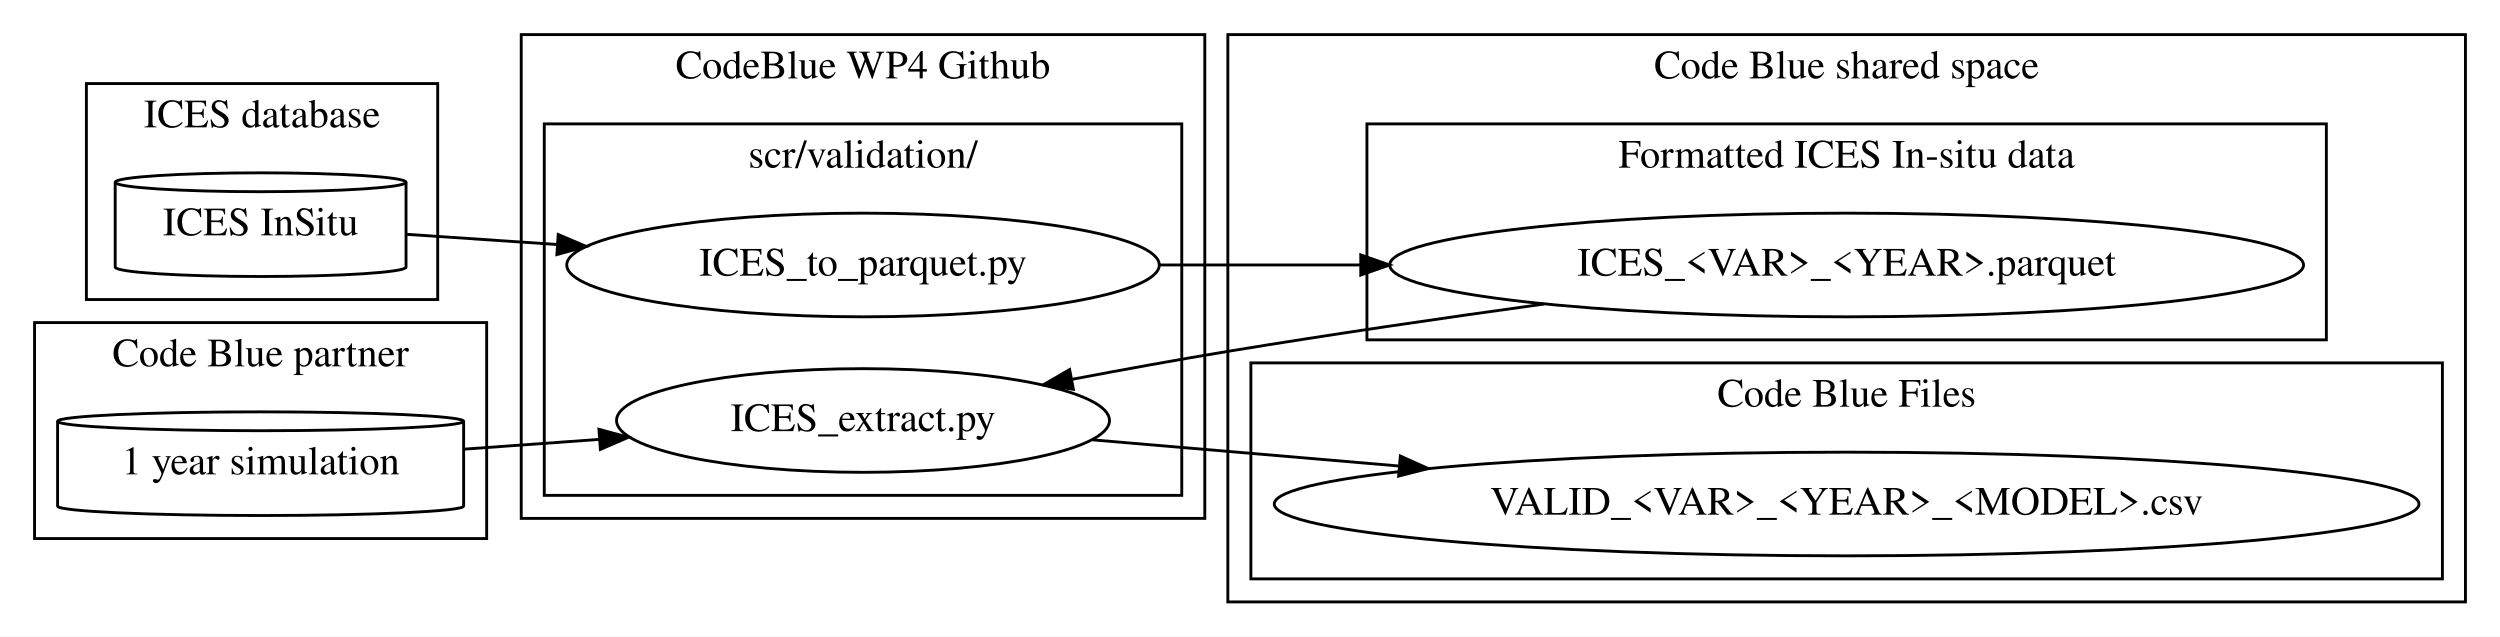
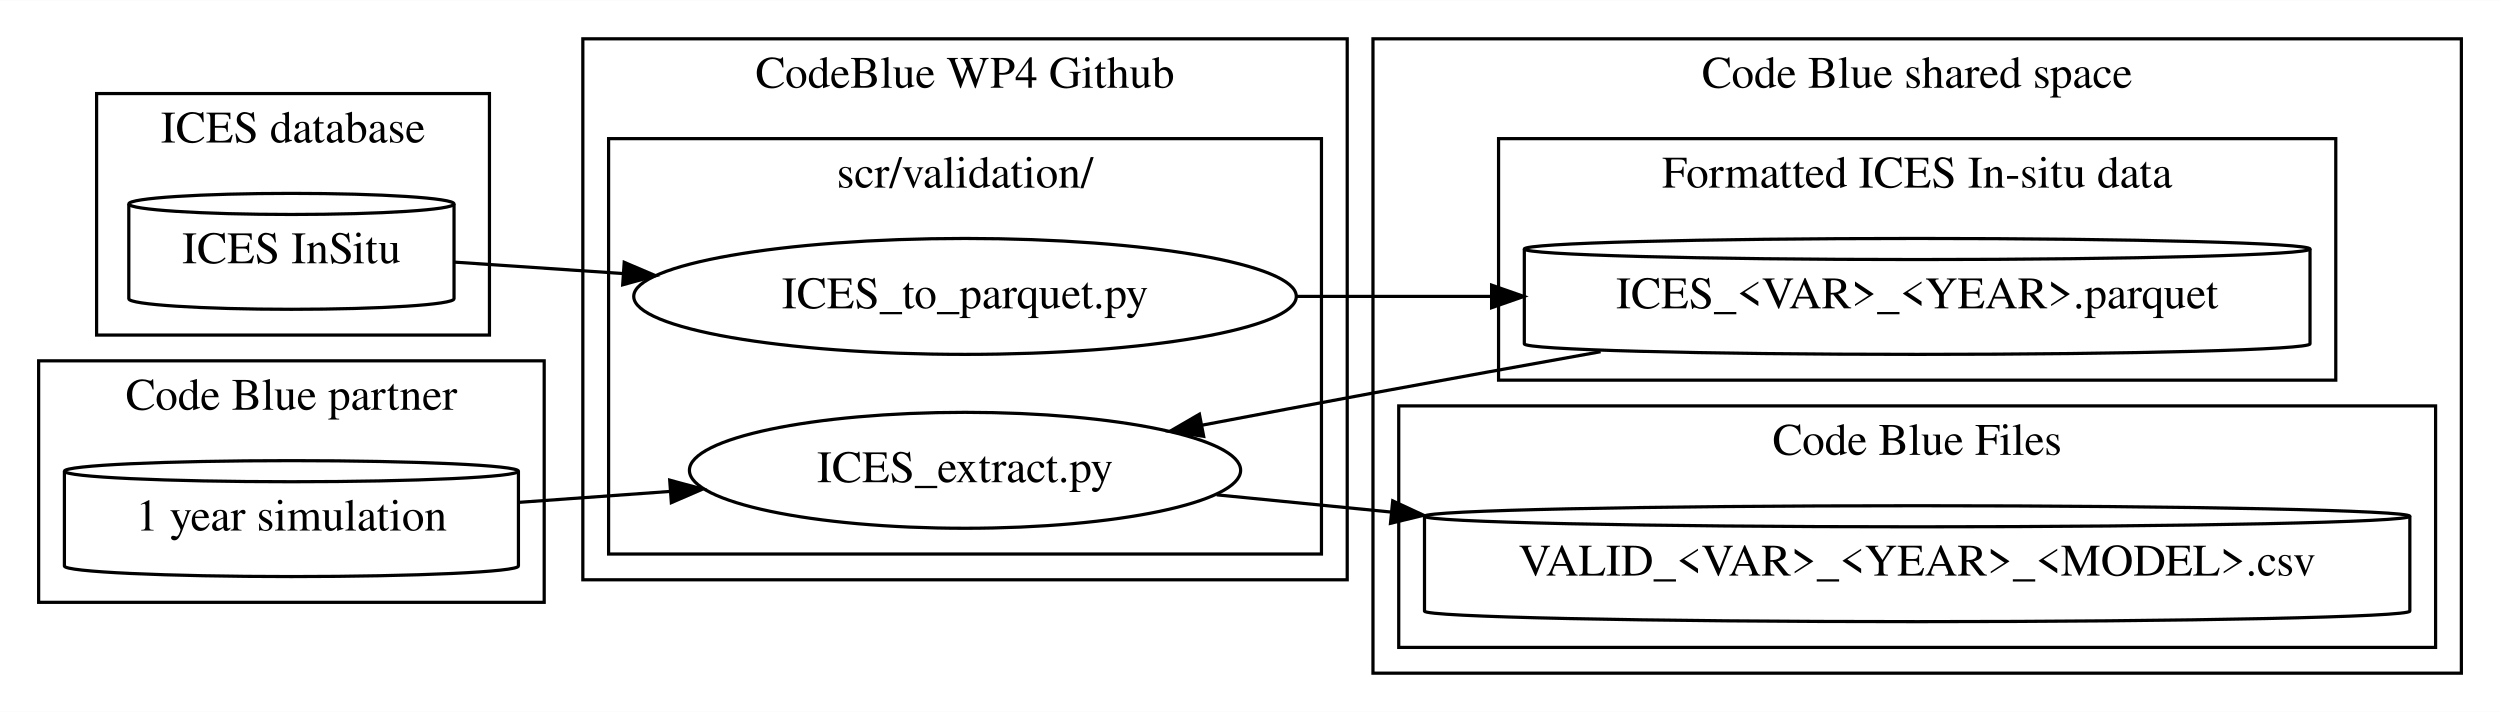
- <svg xmlns="http://www.w3.org/2000/svg" width="868pt" height="221pt" viewBox="0.00 0.00 868.15 221.00">
+ <svg xmlns="http://www.w3.org/2000/svg" width="776pt" height="221pt" viewBox="0.00 0.00 776.38 221.00">
  <g id="graph0" class="graph" transform="scale(1 1) rotate(0) translate(4 217)">
-     <polygon fill="white" stroke="transparent" points="-4,4 -4,-217 864.15,-217 864.15,4 -4,4" />
+     <polygon fill="white" stroke="transparent" points="-4,4 -4,-217 772.38,-217 772.38,4 -4,4" />
    <g id="clust1" class="cluster">
      <polygon fill="none" stroke="black" points="26,-113 26,-188 148,-188 148,-113 26,-113" />
      <text text-anchor="middle" x="87" y="-172.8" font-family="Times,serif" font-size="14.00">ICES database</text>
    </g>
    <g id="clust2" class="cluster">
      <polygon fill="none" stroke="black" points="177,-37 177,-205 414.38,-205 414.38,-37 177,-37" />
      <text text-anchor="middle" x="295.69" y="-189.8" font-family="Times,serif" font-size="14.00">CodeBlue WP4 Github</text>
    </g>
    <g id="clust3" class="cluster">
      <polygon fill="none" stroke="black" points="185,-45 185,-174 406.38,-174 406.38,-45 185,-45" />
      <text text-anchor="middle" x="295.69" y="-158.8" font-family="Times,serif" font-size="14.00">scr/validation/</text>
    </g>
    <g id="clust4" class="cluster">
-       <polygon fill="none" stroke="black" points="422.38,-8 422.38,-205 852.15,-205 852.15,-8 422.38,-8" />
-       <text text-anchor="middle" x="637.26" y="-189.8" font-family="Times,serif" font-size="14.00">Code Blue shared space</text>
+       <polygon fill="none" stroke="black" points="422.38,-8 422.38,-205 760.38,-205 760.38,-8 422.38,-8" />
+       <text text-anchor="middle" x="591.38" y="-189.8" font-family="Times,serif" font-size="14.00">Code Blue shared space</text>
    </g>
    <g id="clust5" class="cluster">
-       <polygon fill="none" stroke="black" points="470.68,-99 470.68,-174 803.85,-174 803.85,-99 470.68,-99" />
-       <text text-anchor="middle" x="637.26" y="-158.8" font-family="Times,serif" font-size="14.00">Formatted ICES In-situ data</text>
+       <polygon fill="none" stroke="black" points="461.38,-99 461.38,-174 721.38,-174 721.38,-99 461.38,-99" />
+       <text text-anchor="middle" x="591.38" y="-158.8" font-family="Times,serif" font-size="14.00">Formatted ICES In-situ data</text>
    </g>
    <g id="clust6" class="cluster">
-       <polygon fill="none" stroke="black" points="430.38,-16 430.38,-91 844.15,-91 844.15,-16 430.38,-16" />
-       <text text-anchor="middle" x="637.26" y="-75.8" font-family="Times,serif" font-size="14.00">Code Blue Files</text>
+       <polygon fill="none" stroke="black" points="430.38,-16 430.38,-91 752.38,-91 752.38,-16 430.38,-16" />
+       <text text-anchor="middle" x="591.38" y="-75.8" font-family="Times,serif" font-size="14.00">Code Blue Files</text>
    </g>
    <g id="clust7" class="cluster">
      <polygon fill="none" stroke="black" points="8,-30 8,-105 165,-105 165,-30 8,-30" />
      <text text-anchor="middle" x="86.5" y="-89.8" font-family="Times,serif" font-size="14.00">Code Blue partner</text>
    </g>
    <g id="node1" class="node">
      <path fill="none" stroke="black" d="M137,-153.73C137,-155.53 114.37,-157 86.5,-157 58.63,-157 36,-155.53 36,-153.73 36,-153.73 36,-124.27 36,-124.27 36,-122.47 58.63,-121 86.5,-121 114.37,-121 137,-122.47 137,-124.27 137,-124.27 137,-153.73 137,-153.73" />
      <path fill="none" stroke="black" d="M137,-153.73C137,-151.92 114.37,-150.45 86.5,-150.45 58.63,-150.45 36,-151.92 36,-153.73" />
      <text text-anchor="middle" x="86.5" y="-135.3" font-family="Times,serif" font-size="14.00">ICES InSitu</text>
    </g>
    <g id="node2" class="node">
      <ellipse fill="none" stroke="black" cx="295.69" cy="-125" rx="102.88" ry="18" />
      <text text-anchor="middle" x="295.69" y="-121.3" font-family="Times,serif" font-size="14.00">ICES_to_parquet.py</text>
    </g>
    <g id="edge1" class="edge">
      <path fill="none" stroke="black" d="M137.13,-135.65C152.99,-134.58 171.19,-133.35 189.45,-132.11" />
      <polygon fill="black" stroke="black" points="189.85,-135.59 199.6,-131.43 189.38,-128.61 189.85,-135.59" />
    </g>
    <g id="node4" class="node">
-       <ellipse fill="none" stroke="black" cx="637.26" cy="-125" rx="158.67" ry="18" />
-       <text text-anchor="middle" x="637.26" y="-121.3" font-family="Times,serif" font-size="14.00">ICES_&lt;VAR&gt;_&lt;YEAR&gt;.parquet</text>
+       <path fill="none" stroke="black" d="M713.38,-139.73C713.38,-141.53 658.7,-143 591.38,-143 524.06,-143 469.38,-141.53 469.38,-139.73 469.38,-139.73 469.38,-110.27 469.38,-110.27 469.38,-108.47 524.06,-107 591.38,-107 658.7,-107 713.38,-108.47 713.38,-110.27 713.38,-110.27 713.38,-139.73 713.38,-139.73" />
+       <path fill="none" stroke="black" d="M713.38,-139.73C713.38,-137.92 658.7,-136.45 591.38,-136.45 524.06,-136.45 469.38,-137.92 469.38,-139.73" />
+       <text text-anchor="middle" x="591.38" y="-121.3" font-family="Times,serif" font-size="14.00">ICES_&lt;VAR&gt;_&lt;YEAR&gt;.parquet</text>
    </g>
    <g id="edge2" class="edge">
-       <path fill="none" stroke="black" d="M398.57,-125C420.63,-125 444.51,-125 468.34,-125" />
-       <polygon fill="black" stroke="black" points="468.54,-128.5 478.54,-125 468.54,-121.5 468.54,-128.5" />
+       <path fill="none" stroke="black" d="M398.59,-125C418.07,-125 438.73,-125 458.99,-125" />
+       <polygon fill="black" stroke="black" points="459.22,-128.5 469.22,-125 459.22,-121.5 459.22,-128.5" />
    </g>
    <g id="node3" class="node">
      <ellipse fill="none" stroke="black" cx="295.69" cy="-71" rx="85.59" ry="18" />
      <text text-anchor="middle" x="295.69" y="-67.3" font-family="Times,serif" font-size="14.00">ICES_extract.py</text>
    </g>
    <g id="node5" class="node">
-       <ellipse fill="none" stroke="black" cx="637.26" cy="-42" rx="198.76" ry="18" />
-       <text text-anchor="middle" x="637.26" y="-38.3" font-family="Times,serif" font-size="14.00">VALID_&lt;VAR&gt;_&lt;YEAR&gt;_&lt;MODEL&gt;.csv</text>
+       <path fill="none" stroke="black" d="M744.38,-56.73C744.38,-58.53 675.8,-60 591.38,-60 506.96,-60 438.38,-58.53 438.38,-56.73 438.38,-56.73 438.38,-27.27 438.38,-27.27 438.38,-25.47 506.96,-24 591.38,-24 675.8,-24 744.38,-25.47 744.38,-27.27 744.38,-27.27 744.38,-56.73 744.38,-56.73" />
+       <path fill="none" stroke="black" d="M744.38,-56.73C744.38,-54.92 675.8,-53.45 591.38,-53.45 506.96,-53.45 438.38,-54.92 438.38,-56.73" />
+       <text text-anchor="middle" x="591.38" y="-38.3" font-family="Times,serif" font-size="14.00">VALID_&lt;VAR&gt;_&lt;YEAR&gt;_&lt;MODEL&gt;.csv</text>
    </g>
    <g id="edge5" class="edge">
-       <path fill="none" stroke="black" d="M375.45,-64.27C407.15,-61.57 444.86,-58.35 481.61,-55.21" />
-       <polygon fill="black" stroke="black" points="482.28,-58.66 491.95,-54.32 481.69,-51.69 482.28,-58.66" />
+       <path fill="none" stroke="black" d="M373.85,-63.38C390.71,-61.72 409.16,-59.89 427.95,-58.04" />
+       <polygon fill="black" stroke="black" points="428.51,-61.5 438.11,-57.04 427.82,-54.54 428.51,-61.5" />
    </g>
    <g id="edge3" class="edge">
-       <path fill="none" stroke="black" d="M532.22,-111.45C497.26,-106.62 458.08,-100.91 422.38,-95 404.88,-92.1 386.08,-88.68 368.48,-85.34" />
-       <polygon fill="black" stroke="black" points="368.75,-81.83 358.28,-83.39 367.44,-88.7 368.75,-81.83" />
+       <path fill="none" stroke="black" d="M493.07,-107.83C469.89,-103.68 445.25,-99.23 422.38,-95 405.22,-91.83 386.75,-88.34 369.39,-85.03" />
+       <polygon fill="black" stroke="black" points="369.8,-81.55 359.32,-83.11 368.48,-88.42 369.8,-81.55" />
    </g>
    <g id="node6" class="node">
      <path fill="none" stroke="black" d="M157,-70.73C157,-72.53 125.4,-74 86.5,-74 47.6,-74 16,-72.53 16,-70.73 16,-70.73 16,-41.27 16,-41.27 16,-39.47 47.6,-38 86.5,-38 125.4,-38 157,-39.47 157,-41.27 157,-41.27 157,-70.73 157,-70.73" />
      <path fill="none" stroke="black" d="M157,-70.73C157,-68.92 125.4,-67.45 86.5,-67.45 47.6,-67.45 16,-68.92 16,-70.73" />
      <text text-anchor="middle" x="86.5" y="-52.3" font-family="Times,serif" font-size="14.00">1 year simulation</text>
    </g>
    <g id="edge4" class="edge">
      <path fill="none" stroke="black" d="M157.07,-61.04C172.11,-62.13 188.23,-63.29 203.95,-64.43" />
      <polygon fill="black" stroke="black" points="203.98,-67.94 214.21,-65.17 204.49,-60.96 203.98,-67.94" />
    </g>
  </g>
</svg>
